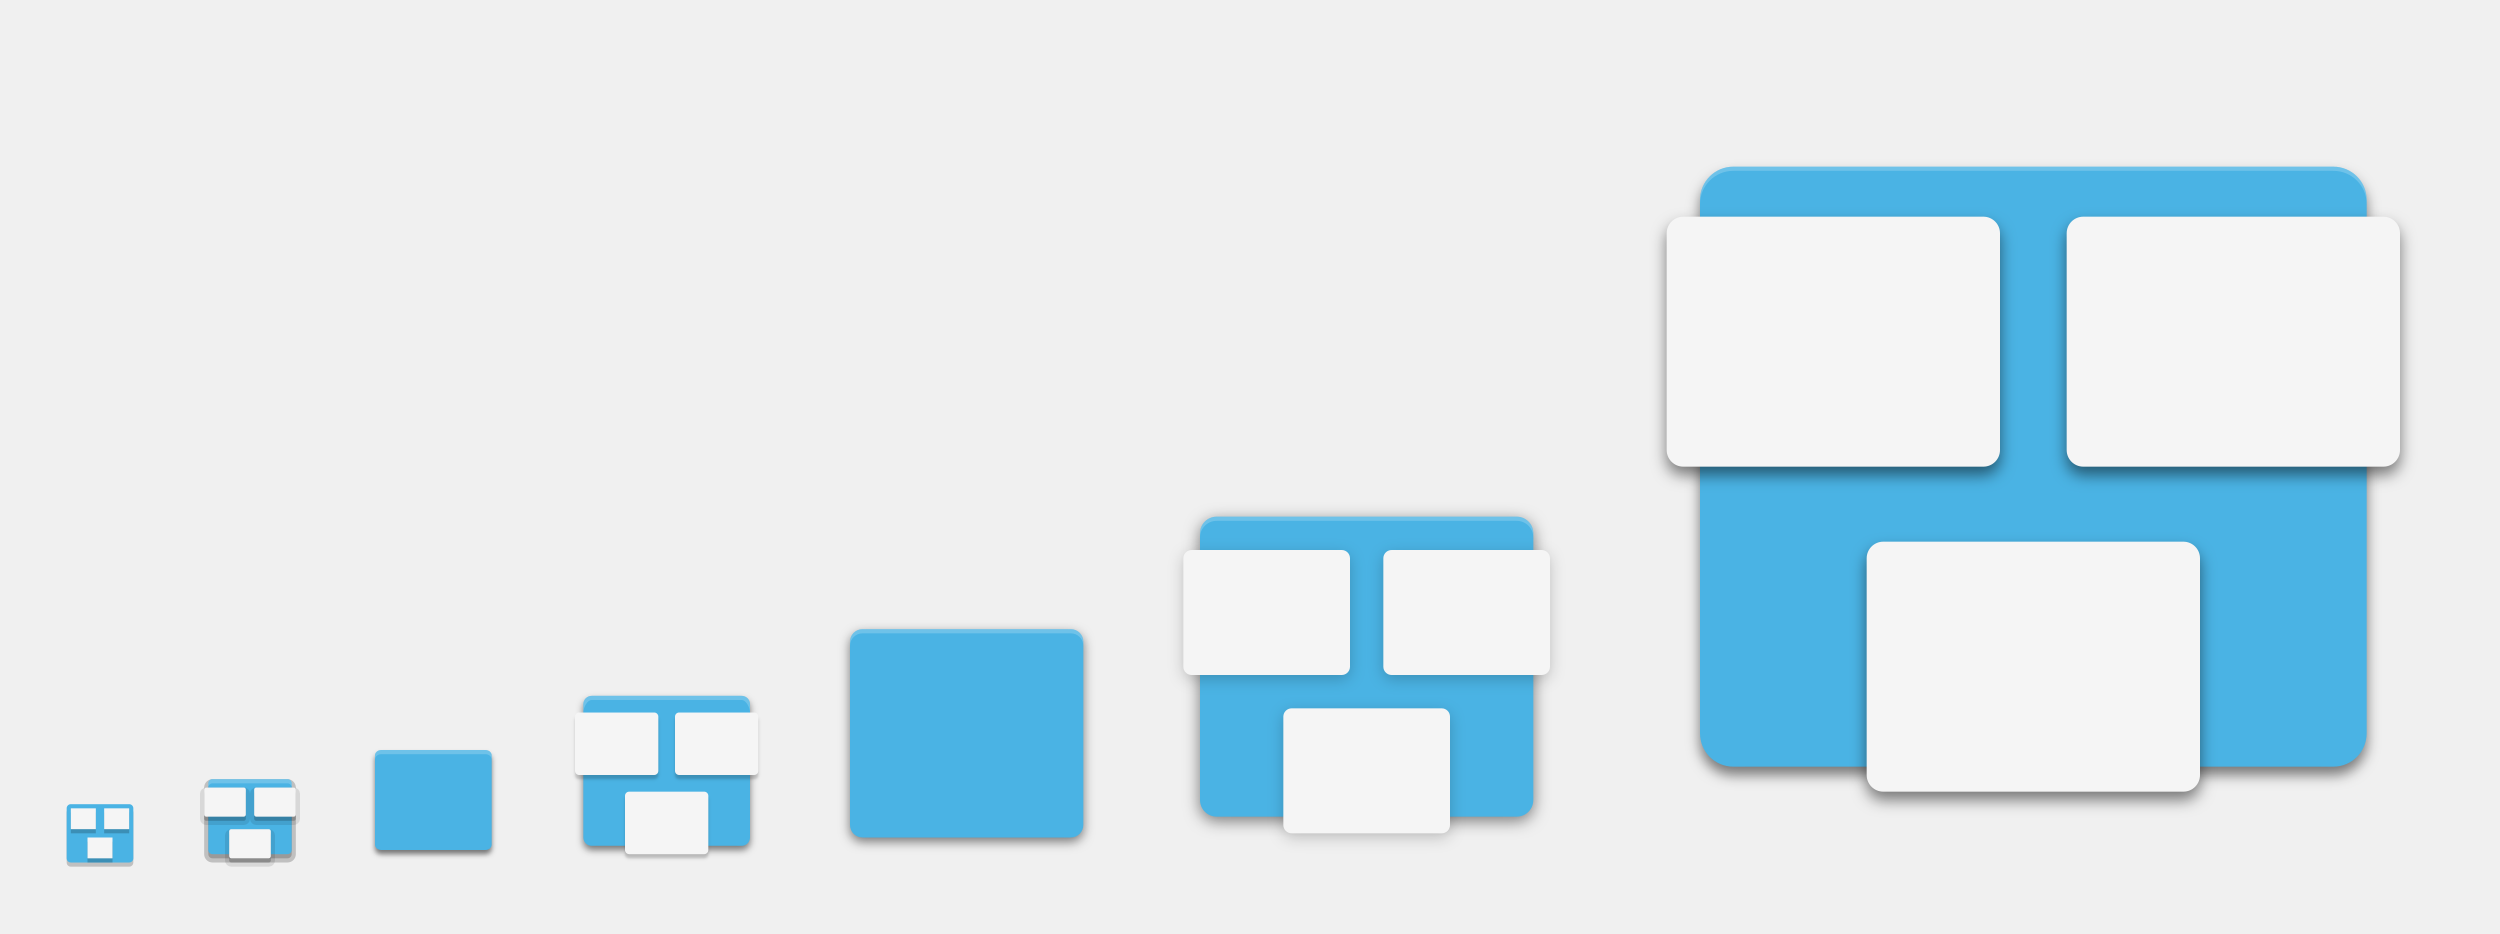
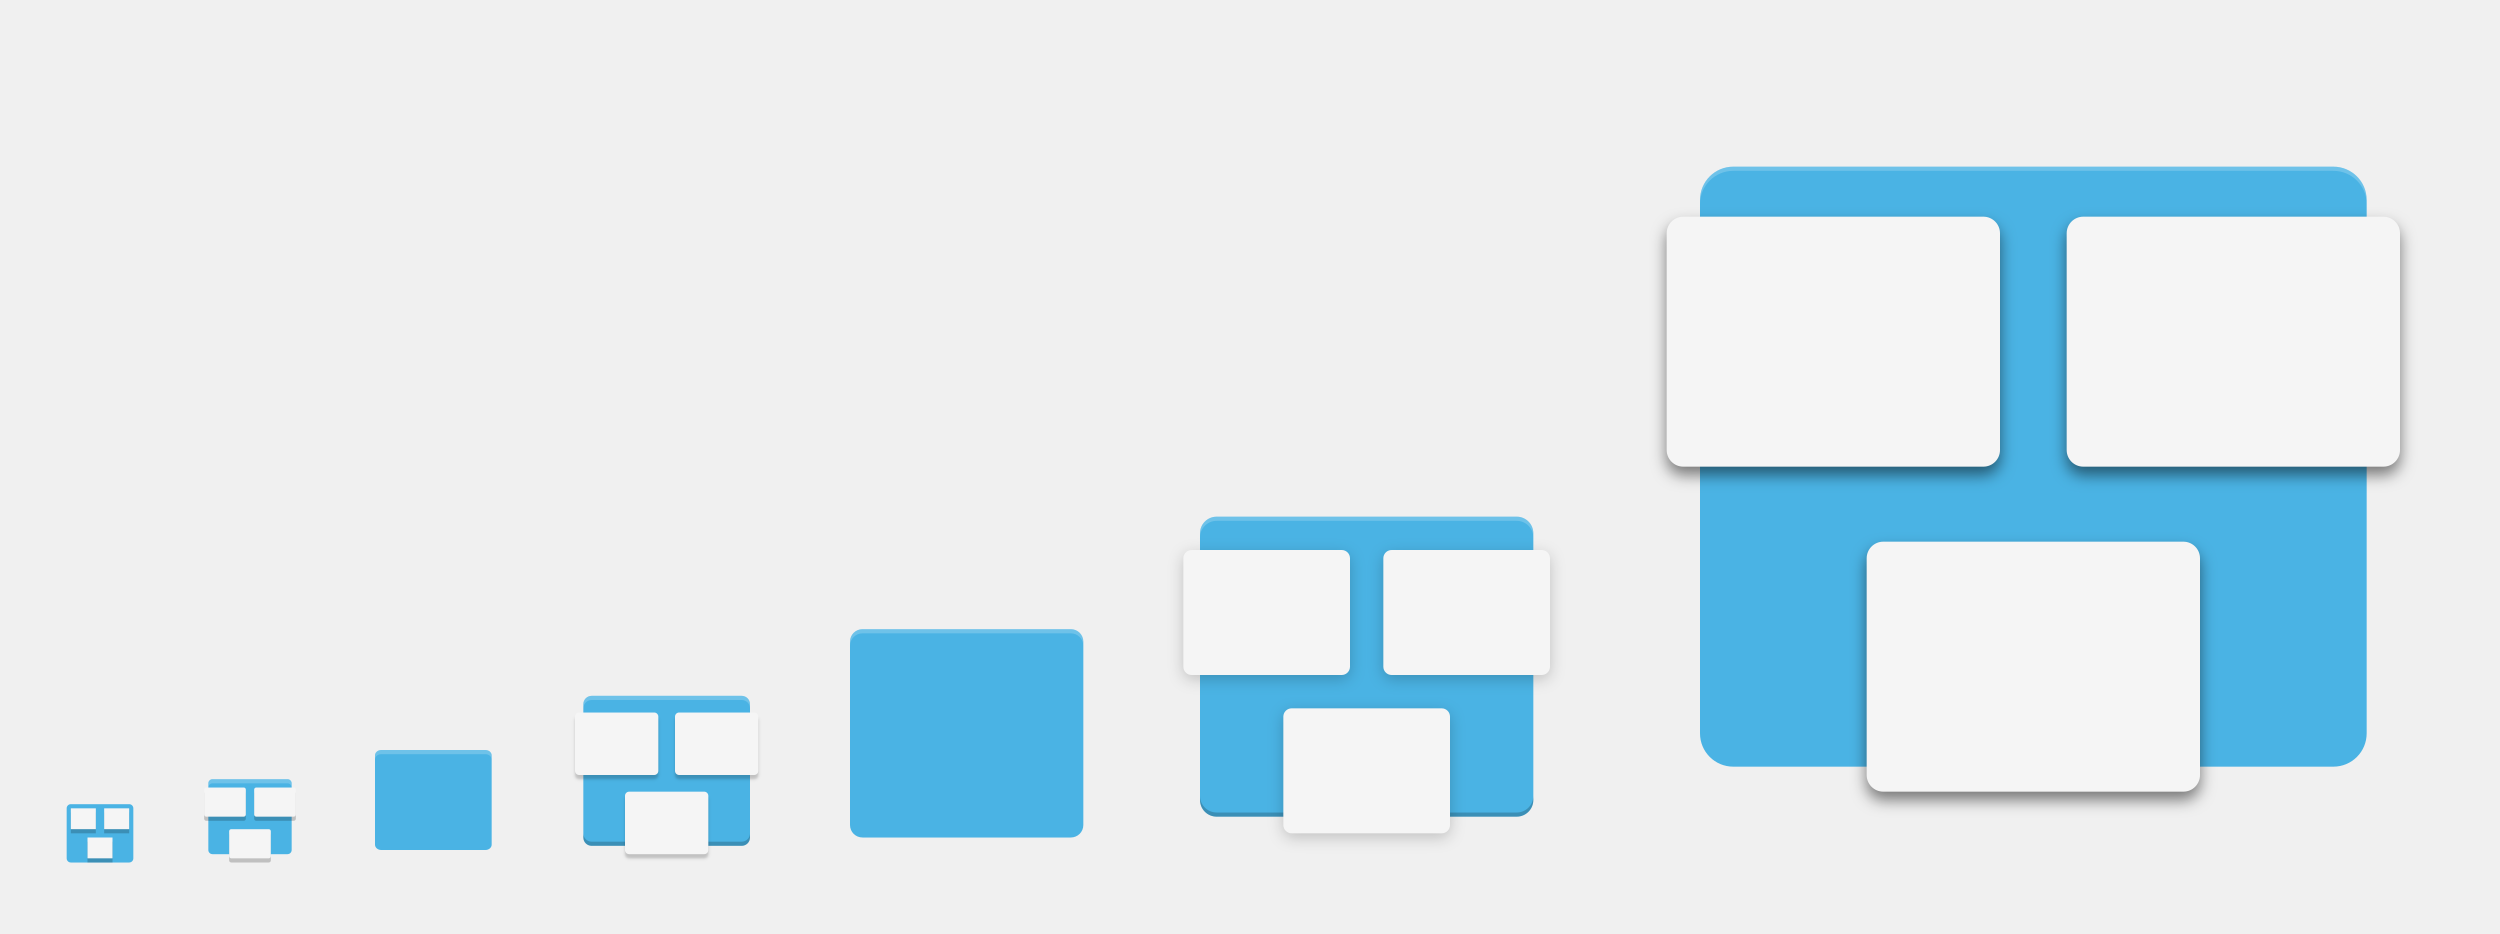
<svg xmlns="http://www.w3.org/2000/svg" width="600" height="224" id="svg11300" version="1.0" style="display:inline;enable-background:new">
  <defs id="defs3">
    <clipPath clipPathUnits="userSpaceOnUse" id="clipPath4016">
      <path style="fill:#000000;fill-opacity:1;stroke:none;display:inline;enable-background:new" d="m 17,269 c -0.554,0 -1,0.446 -1,1 l 0,1 0,11 c 0,0.554 0.446,1 1,1 l 14,0 c 0.554,0 1,-0.446 1,-1 l 0,-11 0,-1 c 0,-0.554 -0.446,-1 -1,-1 z" id="path4018" />
    </clipPath>
-     <filter id="filter4182">
-       <feGaussianBlur stdDeviation="1.9" id="feGaussianBlur4184" />
-     </filter>
-     <filter id="filter4190">
-       <feGaussianBlur stdDeviation="1.52" id="feGaussianBlur4192" />
-     </filter>
    <filter id="filter3903">
      <feGaussianBlur stdDeviation="0.438" id="feGaussianBlur3905" />
    </filter>
    <filter id="filter3907">
      <feGaussianBlur stdDeviation="0.438" id="feGaussianBlur3909" />
    </filter>
    <filter id="filter3911">
      <feGaussianBlur stdDeviation="0.438" id="feGaussianBlur3913" />
    </filter>
-     <filter id="filter3917">
-       <feGaussianBlur stdDeviation="0.95" id="feGaussianBlur3919" />
-     </filter>
    <filter id="filter3959" x="-0.105" width="1.21" y="-0.14" height="1.28">
      <feGaussianBlur stdDeviation="1.75" id="feGaussianBlur3961" />
    </filter>
    <filter id="filter3963" x="-0.105" width="1.21" y="-0.14" height="1.28">
      <feGaussianBlur stdDeviation="1.75" id="feGaussianBlur3965" />
    </filter>
    <filter id="filter3967" x="-0.105" width="1.21" y="-0.14" height="1.28">
      <feGaussianBlur stdDeviation="1.75" id="feGaussianBlur3969" />
-     </filter>
-     <filter id="filter3853">
-       <feGaussianBlur stdDeviation="0.65" id="feGaussianBlur3855" />
-     </filter>
-     <filter id="filter3859">
-       <feGaussianBlur stdDeviation="1.325" id="feGaussianBlur3861" />
    </filter>
    <filter style="color-interpolation-filters:sRGB" id="filter4244" x="-0.052" width="1.105" y="-0.07" height="1.14">
      <feGaussianBlur stdDeviation="1.75" id="feGaussianBlur4246" />
    </filter>
    <filter style="color-interpolation-filters:sRGB" id="filter4248" x="-0.052" width="1.105" y="-0.07" height="1.14">
      <feGaussianBlur stdDeviation="1.75" id="feGaussianBlur4250" />
    </filter>
    <filter style="color-interpolation-filters:sRGB" id="filter4252" x="-0.052" width="1.105" y="-0.07" height="1.14">
      <feGaussianBlur stdDeviation="1.75" id="feGaussianBlur4254" />
    </filter>
  </defs>
  <g style="display:inline" id="layer1" transform="translate(0,-76)">
    <g style="display:none" id="layer7">
      <text y="59.745" xml:space="preserve" x="15.007" style="font-size:18px;font-style:normal;font-variant:normal;font-weight:normal;font-stretch:normal;fill:#000000;fill-opacity:1;stroke:none;display:inline;enable-background:new;font-family:DejaVu Sans;-inkscape-font-specification:DejaVu Sans" id="context">
        <tspan style="font-style:normal;font-variant:normal;font-weight:normal;font-stretch:normal;font-family:DejaVu Sans;-inkscape-font-specification:DejaVu Sans" y="59.745" x="15.007" id="tspan3933">apps</tspan>
      </text>
      <text y="59.745" xml:space="preserve" x="142.488" style="font-size:18px;font-style:normal;font-variant:normal;font-weight:bold;font-stretch:normal;text-align:start;line-height:125%;writing-mode:lr-tb;text-anchor:start;fill:#000000;fill-opacity:1;stroke:none;display:inline;enable-background:new;font-family:DejaVu Sans;-inkscape-font-specification:DejaVu Sans Bold" id="icon-name">
        <tspan style="font-size:18px;font-style:normal;font-variant:normal;font-weight:bold;font-stretch:normal;font-family:DejaVu Sans;-inkscape-font-specification:DejaVu Sans Bold" y="59.745" x="142.488" id="tspan3341">multitasking-view</tspan>
      </text>
      <rect style="fill:#e9e9e9;fill-opacity:1;fill-rule:nonzero;stroke:none;stroke-width:2;marker:none;visibility:visible;display:inline;overflow:visible;enable-background:accumulate" id="rect16x16" width="16" height="16" x="-32" y="268" transform="scale(-1,1)" />
      <rect style="fill:#e9e9e9;fill-opacity:1;fill-rule:nonzero;stroke:none;stroke-width:2;marker:none;visibility:visible;display:inline;overflow:visible;enable-background:accumulate" id="rect24x24" width="24" height="24" x="-72" y="260" transform="scale(-1,1)" />
      <rect style="fill:#e9e9e9;fill-opacity:1;fill-rule:nonzero;stroke:none;stroke-width:2;marker:none;visibility:visible;display:inline;overflow:visible;enable-background:accumulate" id="rect32x32" width="32" height="32" x="-120" y="252" transform="scale(-1,1)" />
      <rect y="236" x="-184" height="48" width="48" id="rect48x48" style="fill:#e9e9e9;fill-opacity:1;fill-rule:nonzero;stroke:none;stroke-width:2;marker:none;visibility:visible;display:inline;overflow:visible;enable-background:accumulate" transform="scale(-1,1)" />
      <rect style="fill:#e9e9e9;fill-opacity:1;fill-rule:nonzero;stroke:none;stroke-width:2;marker:none;visibility:visible;display:inline;overflow:visible;enable-background:accumulate" id="rect256x256" width="192" height="192" x="-584" y="92" transform="scale(-1,1)" />
      <rect y="188" x="-376" height="96" width="96" id="rect3949" style="fill:#e9e9e9;fill-opacity:1;fill-rule:nonzero;stroke:none;stroke-width:2;marker:none;visibility:visible;display:inline;overflow:visible;enable-background:accumulate" transform="scale(-1,1)" />
      <rect style="fill:#e9e9e9;fill-opacity:1;fill-rule:nonzero;stroke:none;stroke-width:2;marker:none;visibility:visible;display:inline;overflow:visible;enable-background:accumulate" id="rect3951" width="64" height="64" x="-264" y="220" transform="scale(-1,1)" />
    </g>
    <g id="layer6" style="display:inline">
-       <rect ry="1" rx="1" y="-70" x="-282" height="20" width="18" id="rect4242" style="fill:#000000;fill-opacity:1;stroke:#000000;opacity:0.2;stroke-opacity:1;stroke-width:2;stroke-miterlimit:4;stroke-dasharray:none" transform="matrix(0,-1,-1,0,0,0)" />
-       <path id="path3853" d="m 17,270 c -0.554,0 -1,0.446 -1,1 l 0,1 0,11 c 0,0.554 0.446,1 1,1 l 14,0 c 0.554,0 1,-0.446 1,-1 l 0,-11 0,-1 c 0,-0.554 -0.446,-1 -1,-1 l -14,0 z" style="fill:#000000;fill-opacity:1;stroke:none;display:inline;enable-background:new;opacity:0.2" />
-       <rect transform="matrix(0,-1,-1,0,0,0)" style="fill:#000000;fill-opacity:1;stroke:none;opacity:0.2" id="rect3083" width="18" height="20" x="-282" y="-70" rx="1" ry="1" />
-       <path id="path3857" d="m 207,228 c -1.662,0 -3,1.338 -3,3 l 0,3 0,41 c 0,1.662 1.338,3 3,3 l 50,0 c 1.662,0 3,-1.338 3,-3 l 0,-41 0,-3 c 0,-1.662 -1.338,-3 -3,-3 l -50,0 z" style="opacity:0.5;fill:#000000;fill-opacity:1;stroke:none;filter:url(#filter3859)" />
-       <rect ry="1.5" rx="1.286" y="-118" x="-280" height="28" width="24" id="rect3847" style="opacity:0.5;fill:#000000;fill-opacity:1;stroke:none;filter:url(#filter3853)" transform="matrix(0,-1,-1,0,0,1)" />
-       <path id="path3915" d="m 142,244 c -1.108,0 -2,0.892 -2,2 l 0,2 0,30 c 0,1.108 0.892,2 2,2 l 36,0 c 1.108,0 2,-0.892 2,-2 l 0,-30 0,-2 c 0,-1.108 -0.892,-2 -2,-2 l -36,0 z" style="opacity:0.5;fill:#000000;fill-opacity:1;stroke:none;filter:url(#filter3917)" />
      <path style="fill:#4ab3e4;fill-opacity:1;stroke:none" d="M 207 151 C 205.338 151 204 152.338 204 154 L 204 157 L 204 198 C 204 199.662 205.338 201 207 201 L 257 201 C 258.662 201 260 199.662 260 198 L 260 157 L 260 154 C 260 152.338 258.662 151 257 151 L 207 151 z " transform="translate(0,76)" id="rect4229" />
      <rect ry="1" rx="1" y="-70" x="-281" height="20" width="18" id="rect4243" style="fill:#4ab3e4;fill-opacity:1;stroke:none" transform="matrix(0,-1,-1,0,0,0)" />
      <rect transform="matrix(0,-1,-1,0,0,0)" style="fill:#4ab3e4;fill-opacity:1;stroke:none" id="rect4255" width="24" height="28" x="-280" y="-118" rx="1.286" ry="1.5" />
      <path style="fill:#4ab3e4;fill-opacity:1;stroke:none;display:inline;enable-background:new" d="M 17 193 C 16.446 193 16 193.446 16 194 L 16 195 L 16 206 C 16 206.554 16.446 207 17 207 L 31 207 C 31.554 207 32 206.554 32 206 L 32 195 L 32 194 C 32 193.446 31.554 193 31 193 L 17 193 z " transform="translate(0,76)" id="rect4265" />
      <path style="fill:#4ab3e4;fill-opacity:1;stroke:none" d="M 142 167 C 140.892 167 140 167.892 140 169 L 140 171 L 140 201 C 140 202.108 140.892 203 142 203 L 178 203 C 179.108 203 180 202.108 180 201 L 180 171 L 180 169 C 180 167.892 179.108 167 178 167 L 142 167 z " transform="translate(0,76)" id="rect4203" />
-       <path style="opacity:0.2;fill:#ffffff;fill-opacity:1;stroke:none" d="m 142,243 c -1.108,0 -2,0.892 -2,2 l 0,2 c 0,-1.108 0.892,-3 2,-3 l 36,0 c 1.108,0 2,1.892 2,3 l 0,-2 c 0,-1.108 -0.892,-2 -2,-2 z" id="path3345" />
+       <path id="path4236" d="m 142,279 c -1.108,0 -2,-0.892 -2,-2 l 0,-1 c 0,1.108 0.892,2 2,2 l 36,0 c 1.108,0 2,-0.892 2,-2 l 0,1 c 0,1.108 -0.892,2 -2,2 z" style="opacity:0.2;fill:#000000;fill-opacity:1;stroke:none" />
+       <path style="opacity:0.2;fill:#ffffff;fill-opacity:1;stroke:none" d="m 142,243 c -1.108,0 -2,0.892 -2,2 l 0,1 c 0,-1.108 0.892,-2 2,-2 l 36,0 c 1.108,0 2,0.892 2,2 l 0,-1 c 0,-1.108 -0.892,-2 -2,-2 z" id="path3345" />
      <path style="fill:#ffffff;fill-opacity:1;stroke:none;opacity:0.2" d="M 207 151 C 205.338 151 204 152.338 204 154 L 204 155 C 204 153.338 205.338 152 207 152 L 257 152 C 258.662 152 260 153.338 260 155 L 260 154 C 260 152.338 258.662 151 257 151 L 207 151 z " transform="translate(0,76)" id="path4048" />
-       <path style="opacity:0.5;fill:#000000;fill-opacity:1;stroke:none;filter:url(#filter4182)" d="m 292,201 c -2.216,0 -4,1.784 -4,4 l 0,4 0,60 c 0,2.216 1.784,4 4,4 l 72,0 c 2.216,0 4,-1.784 4,-4 l 0,-60 0,-4 c 0,-2.216 -1.784,-4 -4,-4 l -72,0 z" id="path4114" />
      <path style="fill:#4ab3e4;fill-opacity:1;stroke:none" d="M 292 124 C 289.784 124 288 125.784 288 128 L 288 132 L 288 192 C 288 194.216 289.784 196 292 196 L 364 196 C 366.216 196 368 194.216 368 192 L 368 132 L 368 128 C 368 125.784 366.216 124 364 124 L 292 124 z " transform="translate(0,76)" id="path4083" />
+       <path id="path4238" d="m 292,272 c -2.216,0 -4,-1.784 -4,-4 l 0,-1 c 0,2.216 1.784,4 4,4 l 72,0 c 2.216,0 4,-1.784 4,-4 l 0,1 c 0,2.216 -1.784,4 -4,4 l -72,0 z" style="opacity:0.2;fill:#000000;fill-opacity:1;stroke:none" />
      <path style="opacity:0.2;fill:#ffffff;fill-opacity:1;stroke:none" d="m 292,200 c -2.216,0 -4,1.784 -4,4 l 0,1 c 0,-2.216 1.784,-4 4,-4 l 72,0 c 2.216,0 4,1.784 4,4 l 0,-1 c 0,-2.216 -1.784,-4 -4,-4 l -72,0 z" id="path4087" />
-       <path id="path4136" d="m 416,118 c -4.432,0 -8,3.568 -8,8 l 0,8 0,120 c 0,4.432 3.568,8 8,8 l 144,0 c 4.432,0 8,-3.568 8,-8 l 0,-120 0,-8 c 0,-4.432 -3.568,-8 -8,-8 l -144,0 z" style="opacity:0.5;fill:#000000;fill-opacity:1;stroke:none;filter:url(#filter4190)" />
      <path style="fill:#4ab3e4;fill-opacity:1;stroke:none" d="M 416 40 C 411.568 40 408 43.568 408 48 L 408 56 L 408 176 C 408 180.432 411.568 184 416 184 L 560 184 C 564.432 184 568 180.432 568 176 L 568 56 L 568 48 C 568 43.568 564.432 40 560 40 L 416 40 z " transform="translate(0,76)" id="path4138" />
      <path style="opacity:0.2;fill:#ffffff;fill-opacity:1;stroke:none" d="m 416,116 c -4.432,0 -8,3.568 -8,8 l 0,1 c 0,-4.432 3.568,-8 8,-8 l 144,0 c 4.432,0 8,3.568 8,8 l 0,-1 c 0,-4.432 -3.568,-8 -8,-8 l -144,0 z" id="path4142" />
      <path style="display:inline;opacity:0.2;fill:#000000;fill-opacity:1;stroke:none;filter:url(#filter3911);enable-background:new" d="m 163,248 18,0 c 0.554,0 1,0.446 1,1 l 0,13 c 0,0.554 -0.446,1 -1,1 l -18,0 c -0.554,0 -1,-0.446 -1,-1 l 0,-13 c 0,-0.554 0.446,-1 1,-1 z" id="rect3848" />
      <path style="display:inline;fill:#f5f5f5;fill-opacity:1;stroke:none;enable-background:new" d="m 163,247 18,0 c 0.554,0 1,0.446 1,1 l 0,13 c 0,0.554 -0.446,1 -1,1 l -18,0 c -0.554,0 -1,-0.446 -1,-1 l 0,-13 c 0,-0.554 0.446,-1 1,-1 z" id="rect3842" />
      <path style="display:inline;opacity:0.2;fill:#000000;fill-opacity:1;stroke:none;filter:url(#filter3903);enable-background:new" d="m 139,248 18,0 c 0.554,0 1,0.446 1,1 l 0,13 c 0,0.554 -0.446,1 -1,1 l -18,0 c -0.554,0 -1,-0.446 -1,-1 l 0,-13 c 0,-0.554 0.446,-1 1,-1 z" id="rect3850" />
      <path style="display:inline;fill:#f5f5f5;fill-opacity:1;stroke:none;enable-background:new" d="m 139,247 18,0 c 0.554,0 1,0.446 1,1 l 0,13 c 0,0.554 -0.446,1 -1,1 l -18,0 c -0.554,0 -1,-0.446 -1,-1 l 0,-13 c 0,-0.554 0.446,-1 1,-1 z" id="rect3844" />
      <path style="display:inline;opacity:0.2;fill:#000000;fill-opacity:1;stroke:none;filter:url(#filter3907);enable-background:new" d="m 151,267 18,0 c 0.554,0 1,0.446 1,1 l 0,13 c 0,0.554 -0.446,1 -1,1 l -18,0 c -0.554,0 -1,-0.446 -1,-1 l 0,-13 c 0,-0.554 0.446,-1 1,-1 z" id="rect3852" />
      <path style="display:inline;fill:#f5f5f5;fill-opacity:1;stroke:none;enable-background:new" d="m 151,266 18,0 c 0.554,0 1,0.446 1,1 l 0,13 c 0,0.554 -0.446,1 -1,1 l -18,0 c -0.554,0 -1,-0.446 -1,-1 l 0,-13 c 0,-0.554 0.446,-1 1,-1 z" id="rect3846" />
      <path id="path3921" d="m 334,209 36,0 c 1.108,0 2,0.892 2,2 l 0,26 c 0,1.108 -0.892,2 -2,2 l -36,0 c -1.108,0 -2,-0.892 -2,-2 l 0,-26 c 0,-1.108 0.892,-2 2,-2 z" style="display:inline;opacity:0.2;fill:#000000;fill-opacity:1;stroke:none;filter:url(#filter3963);enable-background:new" />
      <path id="path3923" d="m 334,208 36,0 c 1.108,0 2,0.892 2,2 l 0,26 c 0,1.108 -0.892,2 -2,2 l -36,0 c -1.108,0 -2,-0.892 -2,-2 l 0,-26 c 0,-1.108 0.892,-2 2,-2 z" style="display:inline;fill:#f5f5f5;fill-opacity:1;stroke:none;enable-background:new" />
      <path id="path3925" d="m 286,209 36,0 c 1.108,0 2,0.892 2,2 l 0,26 c 0,1.108 -0.892,2 -2,2 l -36,0 c -1.108,0 -2,-0.892 -2,-2 l 0,-26 c 0,-1.108 0.892,-2 2,-2 z" style="display:inline;opacity:0.2;fill:#000000;fill-opacity:1;stroke:none;filter:url(#filter3967);enable-background:new" />
      <path id="path3927" d="m 286,208 36,0 c 1.108,0 2,0.892 2,2 l 0,26 c 0,1.108 -0.892,2 -2,2 l -36,0 c -1.108,0 -2,-0.892 -2,-2 l 0,-26 c 0,-1.108 0.892,-2 2,-2 z" style="display:inline;fill:#f5f5f5;fill-opacity:1;stroke:none;enable-background:new" />
      <path id="path3929" d="m 310,247 36,0 c 1.108,0 2,0.892 2,2 l 0,26 c 0,1.108 -0.892,2 -2,2 l -36,0 c -1.108,0 -2,-0.892 -2,-2 l 0,-26 c 0,-1.108 0.892,-2 2,-2 z" style="display:inline;opacity:0.2;fill:#000000;fill-opacity:1;stroke:none;filter:url(#filter3959);enable-background:new" />
      <path id="path3931" d="m 310,246 36,0 c 1.108,0 2,0.892 2,2 l 0,26 c 0,1.108 -0.892,2 -2,2 l -36,0 c -1.108,0 -2,-0.892 -2,-2 l 0,-26 c 0,-1.108 0.892,-2 2,-2 z" style="display:inline;fill:#f5f5f5;fill-opacity:1;stroke:none;enable-background:new" />
      <rect ry="0" y="271" x="17" height="5" width="6" id="rect4000" style="opacity:0.2;fill:#000000;fill-opacity:1;stroke:none" />
      <rect style="opacity:0.2;fill:#000000;fill-opacity:1;stroke:none" id="rect4002" width="6" height="5" x="25" y="271" ry="0" />
      <rect ry="0" y="278" x="21" height="5" width="6" id="rect4004" style="opacity:0.2;fill:#000000;fill-opacity:1;stroke:none" />
      <rect style="fill:#f5f5f5;fill-opacity:1;stroke:none" id="rect3987" width="6" height="5" x="17" y="270" ry="0" />
      <rect ry="0" y="270" x="25" height="5" width="6" id="rect3989" style="fill:#f5f5f5;fill-opacity:1;stroke:none" />
      <rect style="fill:#f5f5f5;fill-opacity:1;stroke:none" id="rect3991" width="6" height="5" x="21" y="277" ry="0" />
      <path style="display:inline;opacity:0.5;fill:#000000;fill-opacity:1;stroke:none;filter:url(#filter4252);enable-background:new" d="m 500,130 72,0 c 2.216,0 4,1.784 4,4 l 0,52 c 0,2.216 -1.784,4 -4,4 l -72,0 c -2.216,0 -4,-1.784 -4,-4 l 0,-52 c 0,-2.216 1.784,-4 4,-4 z" id="path4034" />
      <path style="display:inline;fill:#f5f5f5;fill-opacity:1;stroke:none;enable-background:new" d="m 500,128 72,0 c 2.216,0 4,1.784 4,4 l 0,52 c 0,2.216 -1.784,4 -4,4 l -72,0 c -2.216,0 -4,-1.784 -4,-4 l 0,-52 c 0,-2.216 1.784,-4 4,-4 z" id="path4036" />
      <path style="display:inline;opacity:0.5;fill:#000000;fill-opacity:1;stroke:none;filter:url(#filter4248);enable-background:new" d="m 404,130 72,0 c 2.216,0 4,1.784 4,4 l 0,52 c 0,2.216 -1.784,4 -4,4 l -72,0 c -2.216,0 -4,-1.784 -4,-4 l 0,-52 c 0,-2.216 1.784,-4 4,-4 z" id="path4038" />
      <path style="display:inline;fill:#f5f5f5;fill-opacity:1;stroke:none;enable-background:new" d="m 404,128 72,0 c 2.216,0 4,1.784 4,4 l 0,52 c 0,2.216 -1.784,4 -4,4 l -72,0 c -2.216,0 -4,-1.784 -4,-4 l 0,-52 c 0,-2.216 1.784,-4 4,-4 z" id="path4040" />
      <path style="display:inline;opacity:0.5;fill:#000000;fill-opacity:1;stroke:none;filter:url(#filter4244);enable-background:new" d="m 452,208 72,0 c 2.216,0 4,1.784 4,4 l 0,52 c 0,2.216 -1.784,4 -4,4 l -72,0 c -2.216,0 -4,-1.784 -4,-4 l 0,-52 c 0,-2.216 1.784,-4 4,-4 z" id="path4042" />
      <path style="display:inline;fill:#f5f5f5;fill-opacity:1;stroke:none;enable-background:new" d="m 452,206 72,0 c 2.216,0 4,1.784 4,4 l 0,52 c 0,2.216 -1.784,4 -4,4 l -72,0 c -2.216,0 -4,-1.784 -4,-4 l 0,-52 c 0,-2.216 1.784,-4 4,-4 z" id="path4044" />
      <path style="fill:#ffffff;fill-opacity:1;stroke:none;opacity:0.2" d="M 91.5 180 C 90.669 180 90 180.569 90 181.281 L 90 182.281 C 90 181.569 90.669 181 91.5 181 L 116.5 181 C 117.331 181 118 181.569 118 182.281 L 118 181.281 C 118 180.569 117.331 180 116.5 180 L 91.5 180 z " transform="translate(0,76)" id="rect4108" />
      <path style="fill:#ffffff;fill-opacity:1;stroke:none;opacity:0.2" d="M 51 187 C 50.446 187 50 187.446 50 188 L 50 189 C 50 188.446 50.446 188 51 188 L 69 188 C 69.554 188 70 188.446 70 189 L 70 188 C 70 187.446 69.554 187 69 187 L 51 187 z " transform="translate(0,76)" id="rect4115" />
-       <path id="path4236" d="m 61.5,266 9,0 c 0.277,0 0.5,0.223 0.5,0.5 l 0,6 c 0,0.277 -0.223,0.5 -0.5,0.5 l -9,0 c -0.277,0 -0.5,-0.223 -0.5,-0.5 l 0,-6 c 0,-0.277 0.223,-0.5 0.5,-0.5 z" style="fill:#000000;fill-opacity:1;stroke:#000000;display:inline;enable-background:new;opacity:0.1;stroke-opacity:1;stroke-width:2;stroke-miterlimit:4;stroke-dasharray:none" />
      <path style="fill:#000000;fill-opacity:1;stroke:none;display:inline;enable-background:new;opacity:0.2" d="m 61.5,266 9,0 c 0.277,0 0.5,0.223 0.5,0.5 l 0,6 c 0,0.277 -0.223,0.5 -0.5,0.5 l -9,0 c -0.277,0 -0.5,-0.223 -0.5,-0.5 l 0,-6 c 0,-0.277 0.223,-0.5 0.5,-0.5 z" id="path4137" />
-       <path id="path4238" d="m 49.5,266 9,0 c 0.277,0 0.5,0.223 0.5,0.5 l 0,6 c 0,0.277 -0.223,0.5 -0.5,0.5 l -9,0 c -0.277,0 -0.5,-0.223 -0.5,-0.5 l 0,-6 c 0,-0.277 0.223,-0.5 0.5,-0.5 z" style="fill:#000000;fill-opacity:1;stroke:#000000;display:inline;enable-background:new;opacity:0.1;stroke-opacity:1;stroke-width:2;stroke-miterlimit:4;stroke-dasharray:none" />
      <path style="fill:#000000;fill-opacity:1;stroke:none;display:inline;enable-background:new;opacity:0.2" d="m 49.5,266 9,0 c 0.277,0 0.5,0.223 0.5,0.5 l 0,6 c 0,0.277 -0.223,0.5 -0.5,0.5 l -9,0 c -0.277,0 -0.5,-0.223 -0.5,-0.5 l 0,-6 c 0,-0.277 0.223,-0.5 0.5,-0.5 z" id="path4139" />
      <path id="path4122" d="m 61.5,265 9,0 c 0.277,0 0.5,0.223 0.5,0.5 l 0,6 c 0,0.277 -0.223,0.5 -0.5,0.5 l -9,0 c -0.277,0 -0.5,-0.223 -0.5,-0.5 l 0,-6 c 0,-0.277 0.223,-0.5 0.5,-0.5 z" style="fill:#f5f5f5;fill-opacity:1;stroke:none;display:inline;enable-background:new" />
-       <path style="display:inline;opacity:0.2;fill:#000000;fill-opacity:1;stroke:none;enable-background:new" d="m 55.5,276 9,0 c 0.277,0 0.5,0.223 0.5,0.5 l 0,6 c 0,0.277 -0.223,0.5 -0.5,0.5 l -9,0 c -0.277,0 -0.5,-0.223 -0.5,-0.5 l 0,-6 c 0,-0.277 0.223,-0.5 0.5,-0.5 z" id="path4141" />
      <path id="path4124" d="m 49.5,265 9,0 c 0.277,0 0.5,0.223 0.5,0.5 l 0,6 c 0,0.277 -0.223,0.5 -0.5,0.5 l -9,0 c -0.277,0 -0.5,-0.223 -0.5,-0.5 l 0,-6 c 0,-0.277 0.223,-0.5 0.5,-0.5 z" style="fill:#f5f5f5;fill-opacity:1;stroke:none;display:inline;enable-background:new" />
-       <path id="path4240" d="m 55.5,276 9,0 c 0.277,0 0.5,0.223 0.5,0.5 l 0,6 c 0,0.277 -0.223,0.5 -0.5,0.5 l -9,0 c -0.277,0 -0.5,-0.223 -0.5,-0.5 l 0,-6 c 0,-0.277 0.223,-0.5 0.5,-0.5 z" style="display:inline;opacity:0.1;fill:#000000;fill-opacity:1;stroke:#000000;enable-background:new;stroke-opacity:1;stroke-width:2;stroke-miterlimit:4;stroke-dasharray:none" />
+       <path id="path4234" d="m 55.5,276 9,0 c 0.277,0 0.5,0.223 0.5,0.5 l 0,6 c 0,0.277 -0.223,0.5 -0.5,0.5 l -9,0 c -0.277,0 -0.5,-0.223 -0.5,-0.5 l 0,-6 c 0,-0.277 0.223,-0.5 0.5,-0.5 z" style="display:inline;opacity:0.2;fill:#000000;fill-opacity:1;stroke:none;enable-background:new" />
      <path id="path4126" d="m 55.5,275 9,0 c 0.277,0 0.5,0.223 0.5,0.5 l 0,6 c 0,0.277 -0.223,0.5 -0.5,0.5 l -9,0 c -0.277,0 -0.5,-0.223 -0.5,-0.5 l 0,-6 c 0,-0.277 0.223,-0.5 0.5,-0.5 z" style="display:inline;fill:#f5f5f5;fill-opacity:1;stroke:none;enable-background:new" />
    </g>
  </g>
</svg>
